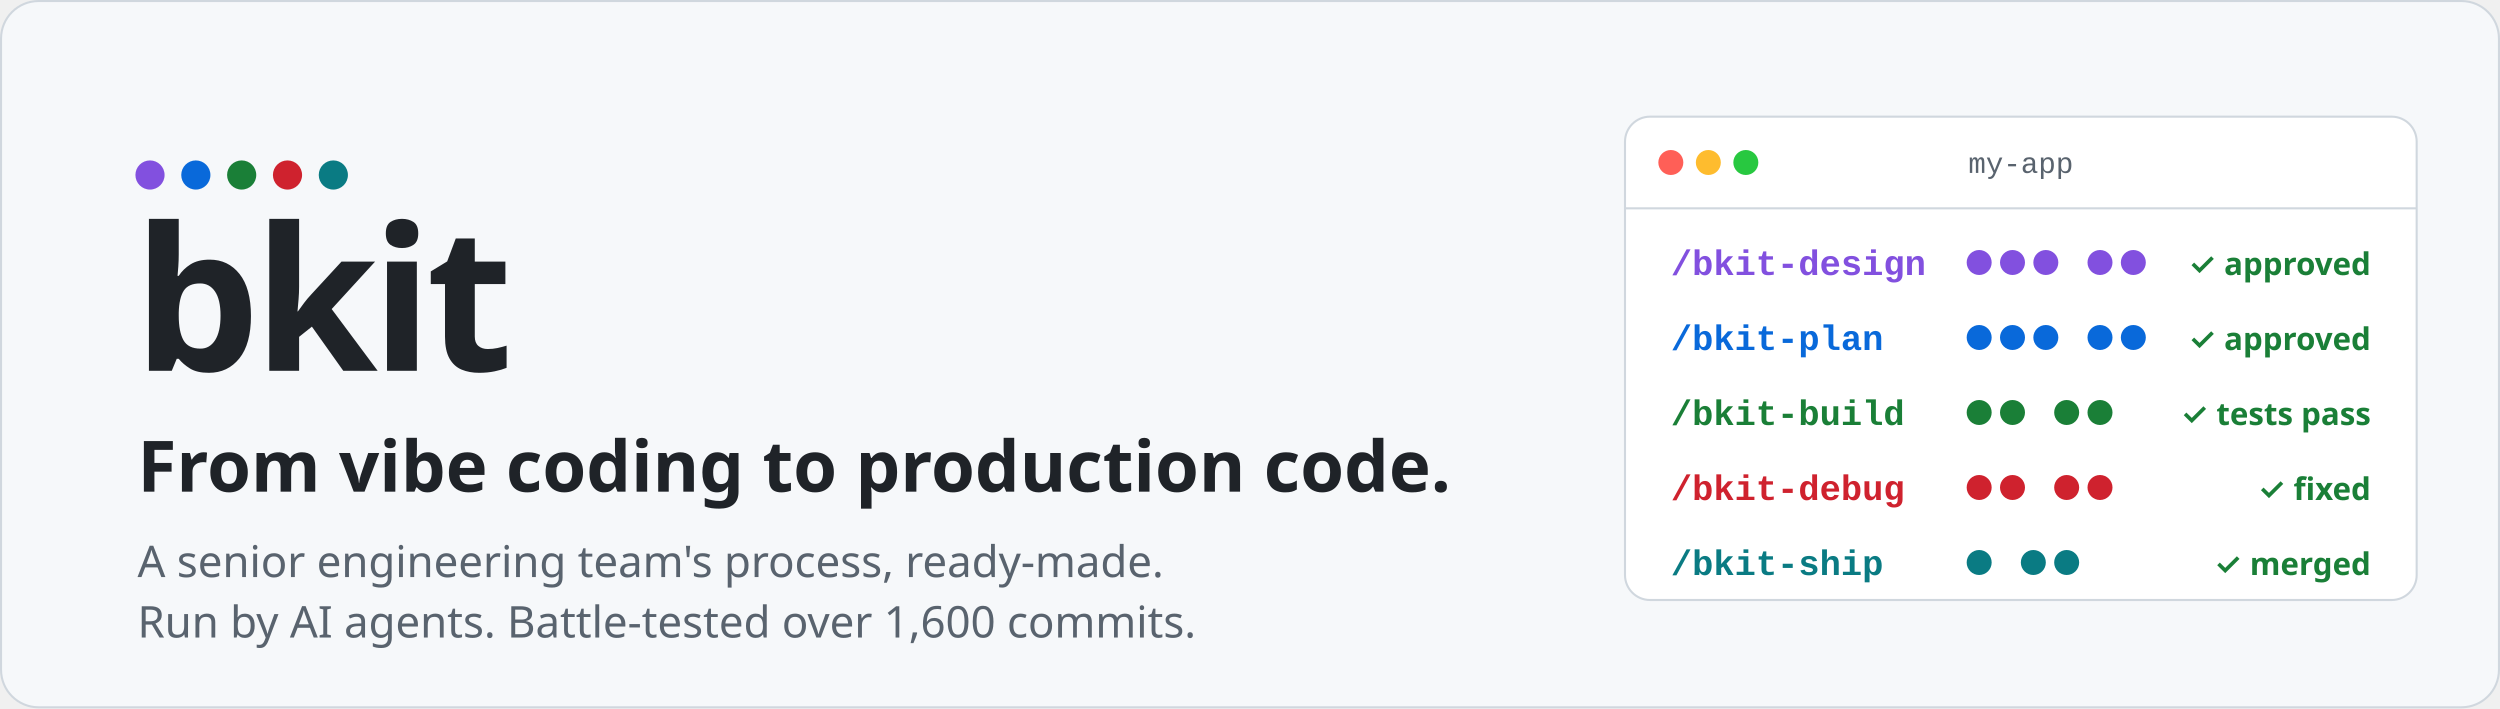
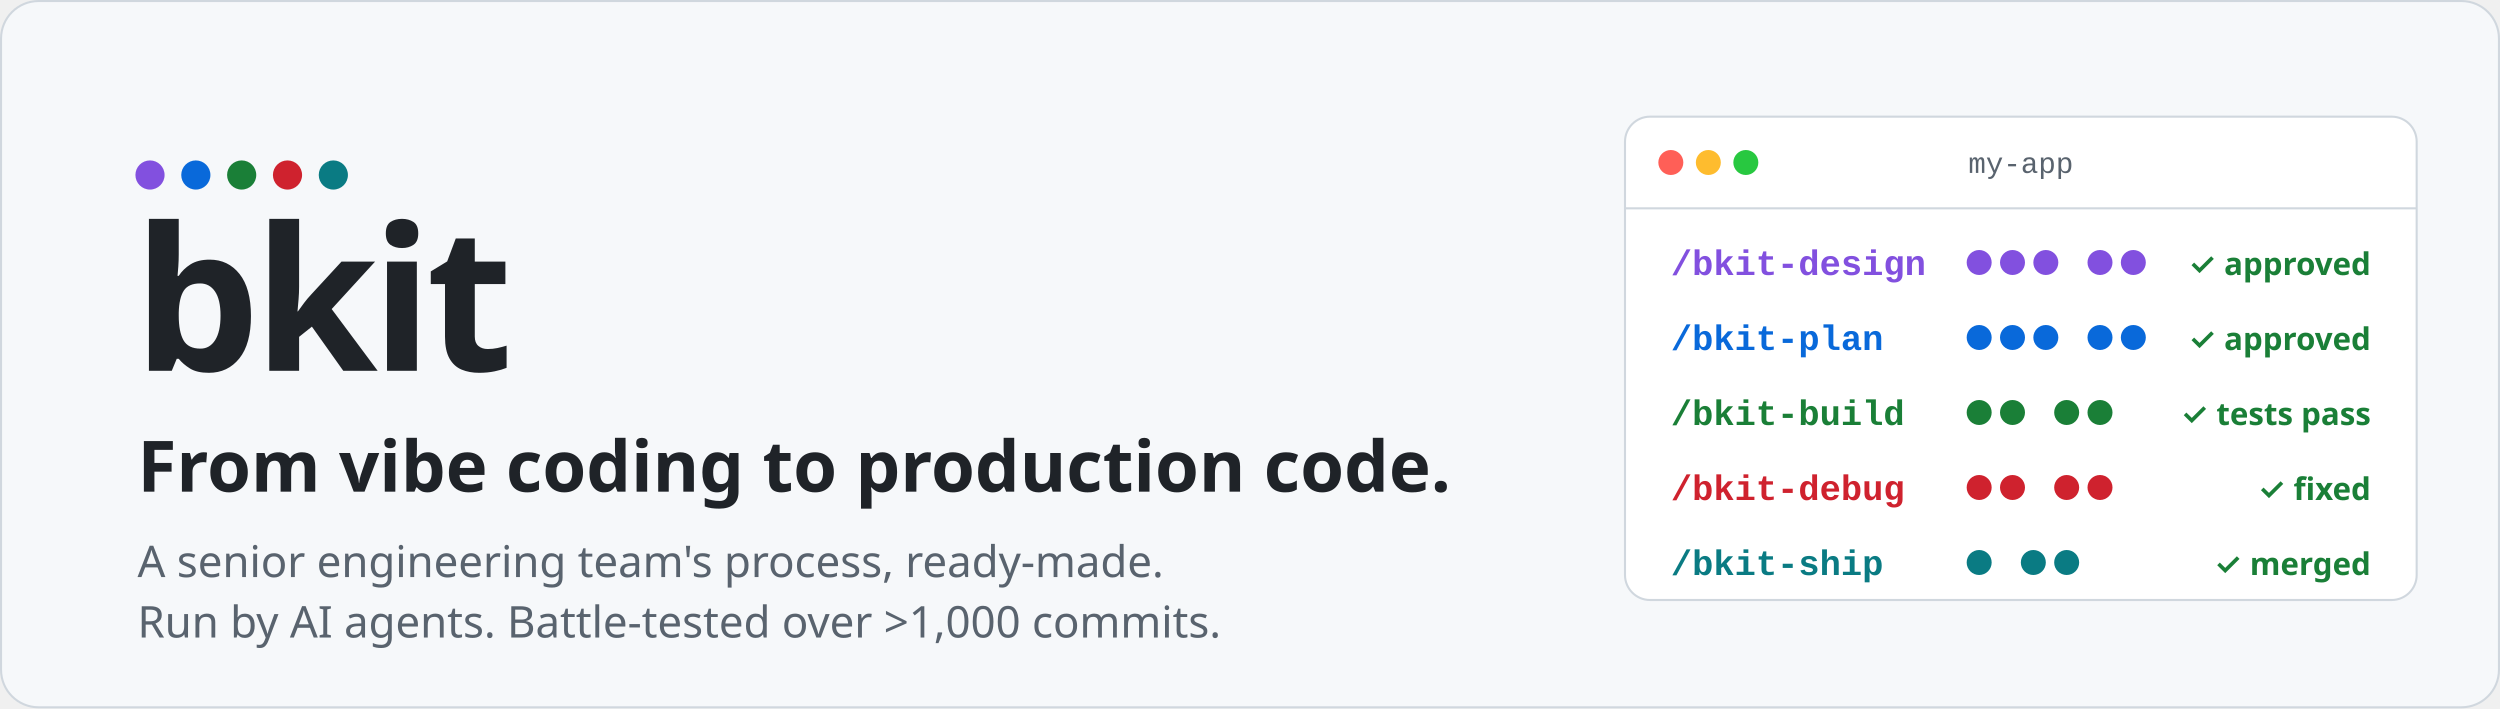
- <svg xmlns="http://www.w3.org/2000/svg" width="1200" height="340" viewBox="0 0 1200 340" role="img" aria-label="bkit — from vibe coding to production code. A senior engineering team's process, ready-made, run by AI agents and battle-tested over 1,600 commits.">
+ <svg xmlns="http://www.w3.org/2000/svg" width="1200" height="340" viewBox="0 0 1200 340" role="img" aria-label="bkit — from vibe coding to production code. A senior engineering team's process, ready-made, run by AI agents and battle-tested over more than 1,000 commits.">
  <rect x="0.5" y="0.5" width="1199" height="339" rx="18" fill="#f6f8fa" stroke="#d0d7de" />
  <circle cx="72" cy="84" r="7" fill="#8250df" />
  <circle cx="94" cy="84" r="7" fill="#0969da" />
  <circle cx="116" cy="84" r="7" fill="#1a7f37" />
  <circle cx="138" cy="84" r="7" fill="#cf222e" />
  <circle cx="160" cy="84" r="7" fill="#0a7b83" />
  <text x="64" y="178" font-family="-apple-system, BlinkMacSystemFont, 'Segoe UI', 'Noto Sans', Helvetica, Arial, sans-serif" font-size="96" font-weight="800" fill="#1f2328" text-anchor="start" letter-spacing="-3">bkit</text>
  <text x="66" y="236" font-family="-apple-system, BlinkMacSystemFont, 'Segoe UI', 'Noto Sans', Helvetica, Arial, sans-serif" font-size="34" font-weight="700" fill="#1f2328" text-anchor="start">From vibe coding to production code.</text>
  <text x="66" y="277" font-family="-apple-system, BlinkMacSystemFont, 'Segoe UI', 'Noto Sans', Helvetica, Arial, sans-serif" font-size="21" font-weight="400" fill="#59636e" text-anchor="start">A senior engineering team's process, ready-made.</text>
-   <text x="66" y="306" font-family="-apple-system, BlinkMacSystemFont, 'Segoe UI', 'Noto Sans', Helvetica, Arial, sans-serif" font-size="21" font-weight="400" fill="#59636e" text-anchor="start">Run by AI agents. Battle-tested over 1,600 commits.</text>
+   <text x="66" y="306" font-family="-apple-system, BlinkMacSystemFont, 'Segoe UI', 'Noto Sans', Helvetica, Arial, sans-serif" font-size="21" font-weight="400" fill="#59636e" text-anchor="start">Run by AI agents. Battle-tested over &gt;1,000 commits.</text>
  <rect x="780" y="56" width="380" height="232" rx="12" fill="#ffffff" stroke="#d0d7de" />
  <circle cx="802" cy="78" r="6" fill="#ff5f57" />
  <circle cx="820" cy="78" r="6" fill="#febc2e" />
  <circle cx="838" cy="78" r="6" fill="#28c840" />
  <text x="970" y="83" font-family="ui-monospace, SFMono-Regular, 'SF Mono', Menlo, Consolas, 'Liberation Mono', monospace" font-size="14" font-weight="400" fill="#59636e" text-anchor="middle">my-app</text>
  <line x1="780" y1="100" x2="1160" y2="100" stroke="#d0d7de" />
  <text x="802" y="132" font-family="ui-monospace, SFMono-Regular, 'SF Mono', Menlo, Consolas, 'Liberation Mono', monospace" font-size="17" font-weight="600" fill="#8250df" text-anchor="start">/bkit-design</text>
  <circle cx="950" cy="126" r="6" fill="#8250df" />
  <circle cx="966" cy="126" r="6" fill="#8250df" />
  <circle cx="982" cy="126" r="6" fill="#8250df" />
  <circle cx="1008" cy="126" r="6" fill="#8250df" />
  <circle cx="1024" cy="126" r="6" fill="#8250df" />
  <text x="1138" y="132" font-family="-apple-system, BlinkMacSystemFont, 'Segoe UI', 'Noto Sans', Helvetica, Arial, sans-serif" font-size="15" font-weight="600" fill="#1a7f37" text-anchor="end">✓ approved</text>
  <text x="802" y="168" font-family="ui-monospace, SFMono-Regular, 'SF Mono', Menlo, Consolas, 'Liberation Mono', monospace" font-size="17" font-weight="600" fill="#0969da" text-anchor="start">/bkit-plan</text>
  <circle cx="950" cy="162" r="6" fill="#0969da" />
  <circle cx="966" cy="162" r="6" fill="#0969da" />
  <circle cx="982" cy="162" r="6" fill="#0969da" />
  <circle cx="1008" cy="162" r="6" fill="#0969da" />
  <circle cx="1024" cy="162" r="6" fill="#0969da" />
  <text x="1138" y="168" font-family="-apple-system, BlinkMacSystemFont, 'Segoe UI', 'Noto Sans', Helvetica, Arial, sans-serif" font-size="15" font-weight="600" fill="#1a7f37" text-anchor="end">✓ approved</text>
  <text x="802" y="204" font-family="ui-monospace, SFMono-Regular, 'SF Mono', Menlo, Consolas, 'Liberation Mono', monospace" font-size="17" font-weight="600" fill="#1a7f37" text-anchor="start">/bkit-build</text>
  <circle cx="950" cy="198" r="6" fill="#1a7f37" />
  <circle cx="966" cy="198" r="6" fill="#1a7f37" />
  <circle cx="992" cy="198" r="6" fill="#1a7f37" />
  <circle cx="1008" cy="198" r="6" fill="#1a7f37" />
  <text x="1138" y="204" font-family="-apple-system, BlinkMacSystemFont, 'Segoe UI', 'Noto Sans', Helvetica, Arial, sans-serif" font-size="15" font-weight="600" fill="#1a7f37" text-anchor="end">✓ tests pass</text>
  <text x="802" y="240" font-family="ui-monospace, SFMono-Regular, 'SF Mono', Menlo, Consolas, 'Liberation Mono', monospace" font-size="17" font-weight="600" fill="#cf222e" text-anchor="start">/bkit-debug</text>
  <circle cx="950" cy="234" r="6" fill="#cf222e" />
  <circle cx="966" cy="234" r="6" fill="#cf222e" />
  <circle cx="992" cy="234" r="6" fill="#cf222e" />
  <circle cx="1008" cy="234" r="6" fill="#cf222e" />
  <text x="1138" y="240" font-family="-apple-system, BlinkMacSystemFont, 'Segoe UI', 'Noto Sans', Helvetica, Arial, sans-serif" font-size="15" font-weight="600" fill="#1a7f37" text-anchor="end">✓ fixed</text>
  <text x="802" y="276" font-family="ui-monospace, SFMono-Regular, 'SF Mono', Menlo, Consolas, 'Liberation Mono', monospace" font-size="17" font-weight="600" fill="#0a7b83" text-anchor="start">/bkit-ship</text>
  <circle cx="950" cy="270" r="6" fill="#0a7b83" />
  <circle cx="976" cy="270" r="6" fill="#0a7b83" />
  <circle cx="992" cy="270" r="6" fill="#0a7b83" />
  <text x="1138" y="276" font-family="-apple-system, BlinkMacSystemFont, 'Segoe UI', 'Noto Sans', Helvetica, Arial, sans-serif" font-size="15" font-weight="600" fill="#1a7f37" text-anchor="end">✓ merged</text>
</svg>
